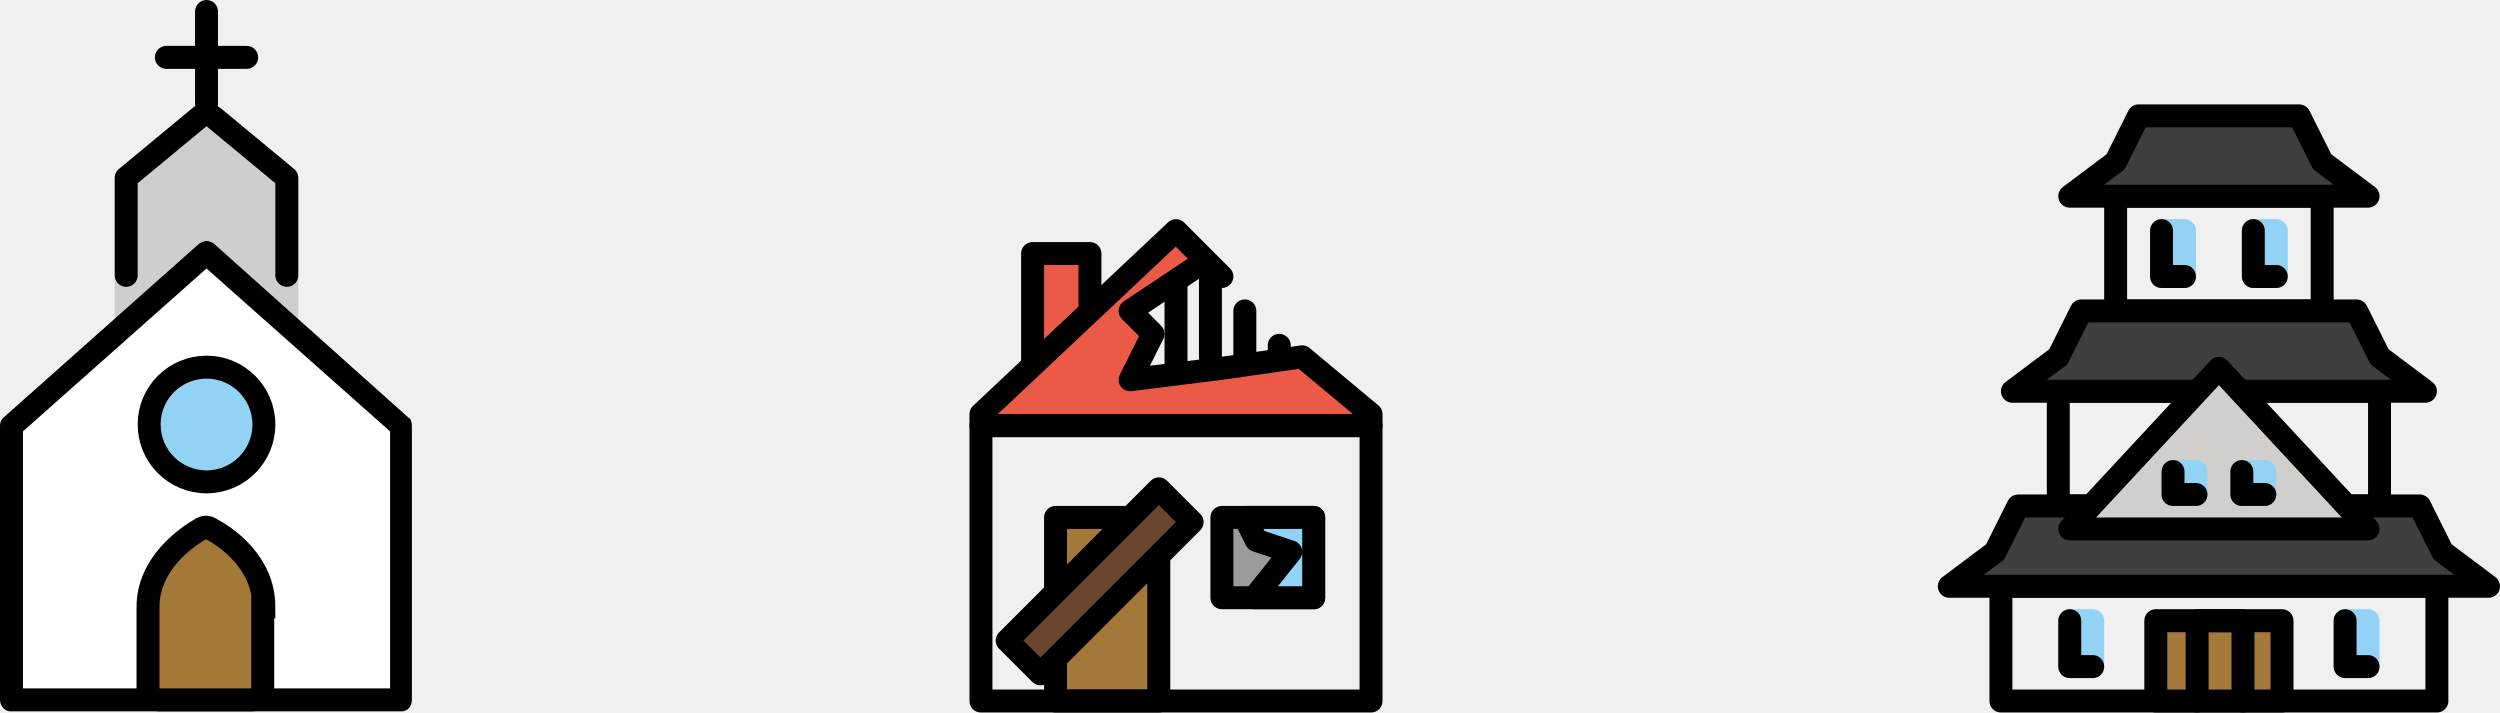
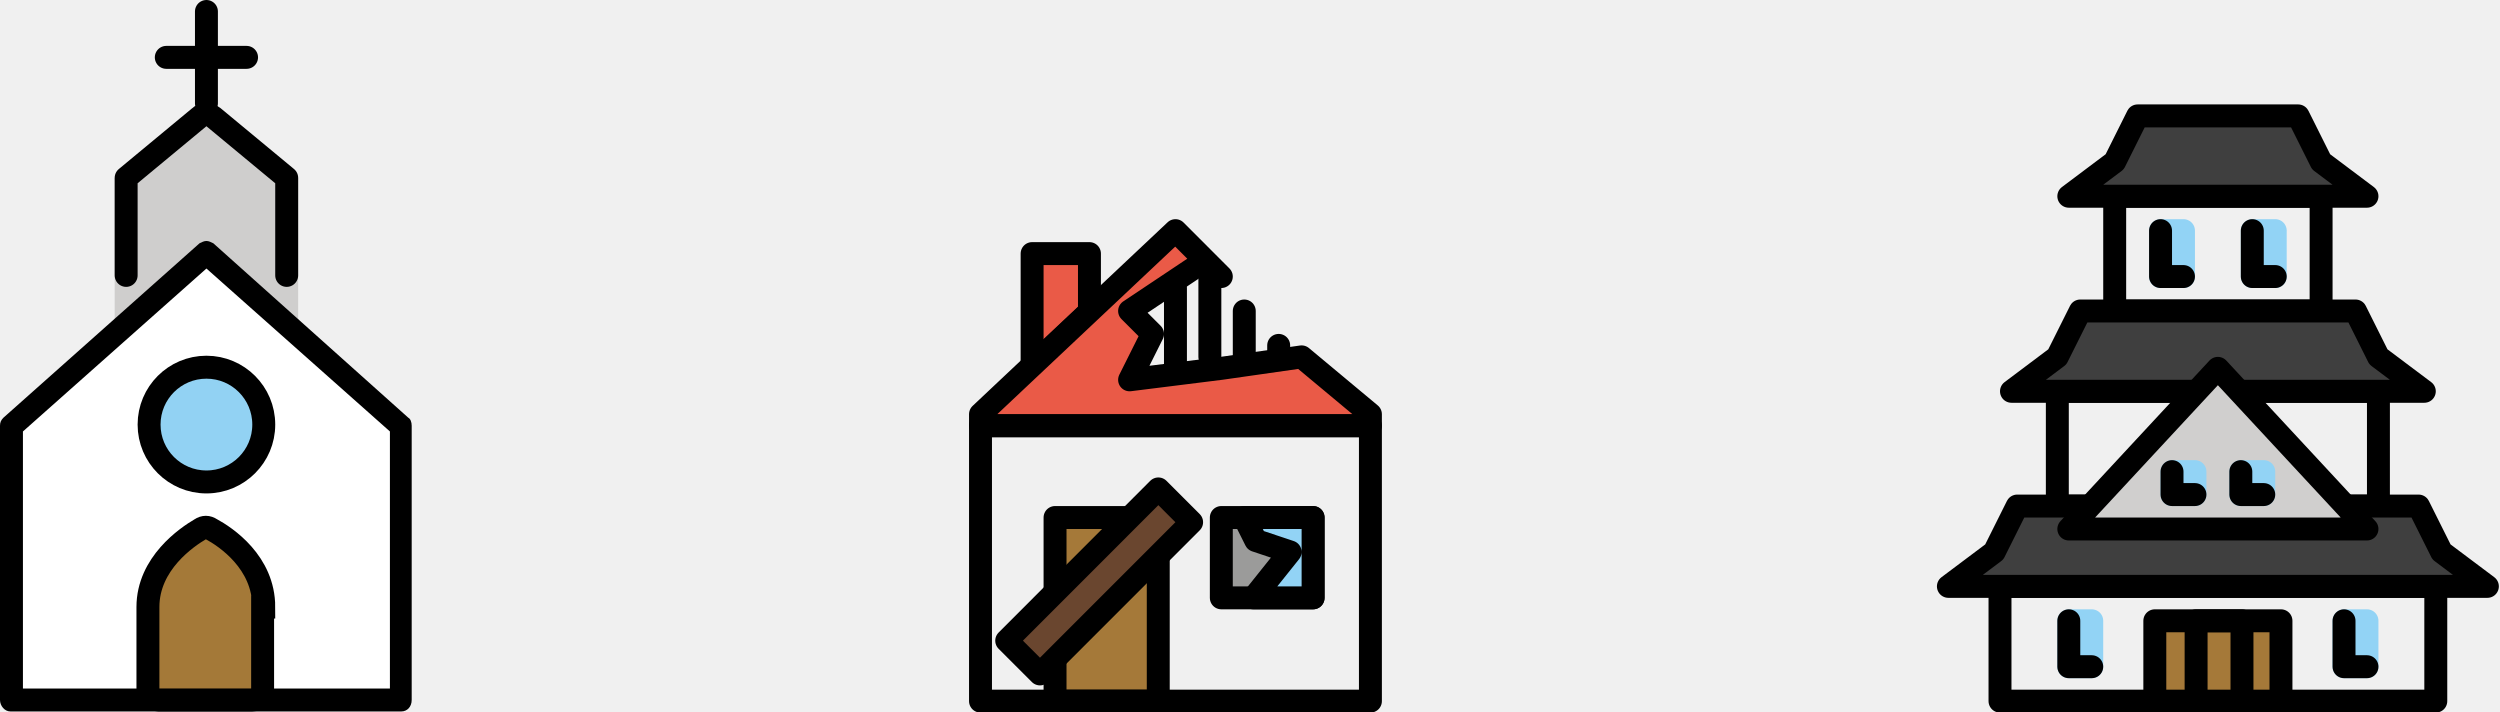
- <svg xmlns="http://www.w3.org/2000/svg" version="1.1" id="Ebene_1" x="0px" y="0px" width="217.9px" height="62.1px" viewBox="0 0 217.9 62.1" enable-background="new 0 0 217.9 62.1" xml:space="preserve">
-   <path fill="#CFCECD" d="M26,31V15.9v-0.4l-7.3-5.3c-0.4-0.3-1-0.3-1.4,0L10,15.5v0.4V31" />
-   <g>
-     <polygon fill="#FFFFFF" points="0.9,61 1,37.1 18,22 35,37.1 35,61  " />
-     <path d="M18,23.4l16,14.2V60H2V37.6L18,23.4 M18,21c-0.2,0-0.4,0.1-0.6,0.2L0.3,36.4C0.1,36.6,0,36.8,0,37.1V61c0,0.5,0.4,1,0.9,1   h34.1c0.5,0,0.9-0.4,0.9-1V37.1c0-0.3-0.1-0.6-0.3-0.7L18.6,21.2C18.4,21.1,18.2,21,18,21L18,21z" />
-   </g>
-   <path fill="none" stroke="#000000" stroke-width="2" stroke-linecap="round" stroke-linejoin="round" stroke-miterlimit="10" d="  M25,24v-8.1v-0.4l-6.4-5.3c-0.4-0.3-0.9-0.3-1.2,0L11,15.5v0.4V24" />
-   <line fill="none" stroke="#000000" stroke-width="2" stroke-linecap="round" stroke-miterlimit="10" x1="18" y1="9" x2="18" y2="1" />
-   <line fill="none" stroke="#000000" stroke-width="2" stroke-linecap="round" stroke-miterlimit="10" x1="14.5" y1="5" x2="21.5" y2="5" />
-   <path fill="#A47938" stroke="#000000" stroke-width="2" stroke-linecap="round" stroke-miterlimit="10" d="M23,52.9  c0-3.9-3.3-6.1-4.6-6.8c-0.3-0.2-0.6-0.2-0.9,0c-1.2,0.7-4.6,3-4.6,6.8V60c0,0.5,0.4,1,0.9,1h8.2c0.5,0,0.9-0.4,0.9-1V52.9z" />
-   <circle fill="#92D2F3" stroke="#000000" stroke-width="2" stroke-miterlimit="10" cx="18" cy="37" r="5" />
-   <g>
-     <polygon fill="#EA5A47" stroke="#000000" stroke-width="2" stroke-linejoin="round" stroke-miterlimit="10" points="95,27.2    90,31.9 90,22.1 95,22.1  " />
-     <rect x="92" y="45.1" fill="#A57939" stroke="#000000" stroke-width="2" stroke-linecap="round" stroke-linejoin="round" stroke-miterlimit="10" width="9" height="16" />
-     <polygon fill="#9B9B9A" stroke="#000000" stroke-width="2" stroke-linecap="round" stroke-linejoin="round" stroke-miterlimit="10" points="   114.5,52.1 109.3,52.1 106.5,52.1 106.5,45.1 108.5,45.1 114.5,45.1  " />
-     <rect x="86.5" y="48.6" transform="matrix(0.7071 -0.7071 0.7071 0.7071 -7.7432 82.6304)" fill="#6A462F" stroke="#000000" stroke-width="2" stroke-linecap="round" stroke-linejoin="round" stroke-miterlimit="10" width="18.7" height="4.1" />
-     <polygon fill="#92D3F5" stroke="#000000" stroke-width="2" stroke-linecap="round" stroke-linejoin="round" stroke-miterlimit="10" points="   109.3,52.1 112.5,48.1 109.5,47.1 108.5,45.1 114.5,45.1 114.5,52.1  " />
-     <line fill="none" stroke="#000000" stroke-width="2" stroke-linecap="round" stroke-linejoin="round" stroke-miterlimit="10" x1="108.5" y1="27.1" x2="108.5" y2="31.1" />
-     <line fill="none" stroke="#000000" stroke-width="2" stroke-linecap="round" stroke-linejoin="round" stroke-miterlimit="10" x1="111.5" y1="30.1" x2="111.5" y2="31.1" />
-     <line fill="none" stroke="#000000" stroke-width="2" stroke-linecap="round" stroke-linejoin="round" stroke-miterlimit="10" x1="105.5" y1="24.1" x2="105.5" y2="31.1" />
-     <polyline fill="#EA5A47" stroke="#000000" stroke-width="2" stroke-linecap="round" stroke-linejoin="round" stroke-miterlimit="10" points="   106.5,24.1 102.5,20.1 85.5,36.1 85.5,37.1 119.5,37.1 119.5,36.1 113.5,31.1 106.5,32.1 98.5,33.1 100.5,29.1 98.5,27.1    105.1,22.7  " />
-     <line fill="none" stroke="#000000" stroke-width="2" stroke-linecap="round" stroke-linejoin="round" stroke-miterlimit="10" x1="102.5" y1="25.1" x2="102.5" y2="32.1" />
-     <rect x="85.5" y="37.1" fill="none" stroke="#000000" stroke-width="2" stroke-linecap="round" stroke-linejoin="round" stroke-miterlimit="10" width="34" height="24" />
-   </g>
-   <g>
-     <rect x="174.4" y="51.1" fill="none" stroke="#000000" stroke-width="2" stroke-linecap="round" stroke-linejoin="round" stroke-miterlimit="10" width="38" height="10" />
-     <rect x="179.4" y="34.1" fill="none" stroke="#000000" stroke-width="2" stroke-linecap="round" stroke-linejoin="round" stroke-miterlimit="10" width="28" height="10" />
-     <rect x="184.4" y="17.1" fill="none" stroke="#000000" stroke-width="2" stroke-linecap="round" stroke-linejoin="round" stroke-miterlimit="10" width="18" height="10" />
-     <polygon fill="#3F3F3F" stroke="#000000" stroke-width="2" stroke-linecap="round" stroke-linejoin="round" stroke-miterlimit="10" points="   211.4,34.1 175.4,34.1 179.4,31.1 181.4,27.1 205.4,27.1 207.4,31.1  " />
-     <polygon fill="#3F3F3F" stroke="#000000" stroke-width="2" stroke-linecap="round" stroke-linejoin="round" stroke-miterlimit="10" points="   216.9,51.1 169.9,51.1 173.9,48.1 175.9,44.1 210.9,44.1 212.9,48.1  " />
-     <polygon fill="#3F3F3F" stroke="#000000" stroke-width="2" stroke-linecap="round" stroke-linejoin="round" stroke-miterlimit="10" points="   206.4,17.1 180.4,17.1 184.4,14.1 186.4,10.1 200.4,10.1 202.4,14.1  " />
-     <polygon fill="#A57939" stroke="#000000" stroke-width="2" stroke-linecap="round" stroke-linejoin="round" stroke-miterlimit="10" points="   198.9,61.1 187.9,61.1 187.9,54.1 191.5,54.1 198.9,54.1  " />
-     <polyline fill="none" stroke="#000000" stroke-width="2" stroke-linecap="round" stroke-linejoin="round" stroke-miterlimit="10" points="   191.5,61.1 191.5,54.1 195.5,54.1 195.5,61.1  " />
-     <rect x="180.4" y="54.1" fill="none" stroke="#92D3F5" stroke-width="2" stroke-linecap="round" stroke-linejoin="round" stroke-miterlimit="10" width="2" height="4" />
-     <rect x="192.4" y="37.1" fill="none" stroke="#000000" stroke-width="2" stroke-linecap="round" stroke-linejoin="round" stroke-miterlimit="10" width="2" height="4" />
-     <rect x="188.4" y="20.1" fill="none" stroke="#92D3F5" stroke-width="2" stroke-linecap="round" stroke-linejoin="round" stroke-miterlimit="10" width="2" height="4" />
-     <rect x="196.4" y="20.1" fill="none" stroke="#92D3F5" stroke-width="2" stroke-linecap="round" stroke-linejoin="round" stroke-miterlimit="10" width="2" height="4" />
-     <rect x="204.4" y="54.1" fill="none" stroke="#92D3F5" stroke-width="2" stroke-linecap="round" stroke-linejoin="round" stroke-miterlimit="10" width="2" height="4" />
-     <polygon fill="#D0CFCE" stroke="#000000" stroke-width="2" stroke-linecap="round" stroke-linejoin="round" stroke-miterlimit="10" points="   193.4,32.1 180.4,46.1 206.4,46.1  " />
-     <rect x="189.4" y="41.1" fill="none" stroke="#92D3F5" stroke-width="2" stroke-linecap="round" stroke-linejoin="round" stroke-miterlimit="10" width="2" height="2" />
-     <rect x="195.4" y="41.1" fill="none" stroke="#92D3F5" stroke-width="2" stroke-linecap="round" stroke-linejoin="round" stroke-miterlimit="10" width="2" height="2" />
-     <polyline fill="none" stroke="#000000" stroke-width="2" stroke-linecap="round" stroke-linejoin="round" stroke-miterlimit="10" points="   182.4,58.1 180.4,58.1 180.4,54.1  " />
-     <polyline fill="none" stroke="#000000" stroke-width="2" stroke-linecap="round" stroke-linejoin="round" stroke-miterlimit="10" points="   190.4,24.1 188.4,24.1 188.4,20.1  " />
-     <polyline fill="none" stroke="#000000" stroke-width="2" stroke-linecap="round" stroke-linejoin="round" stroke-miterlimit="10" points="   198.4,24.1 196.4,24.1 196.4,20.1  " />
-     <polyline fill="none" stroke="#000000" stroke-width="2" stroke-linecap="round" stroke-linejoin="round" stroke-miterlimit="10" points="   206.4,58.1 204.4,58.1 204.4,54.1  " />
-     <polyline fill="none" stroke="#000000" stroke-width="2" stroke-linecap="round" stroke-linejoin="round" stroke-miterlimit="10" points="   191.4,43.1 189.4,43.1 189.4,41.1  " />
-     <polyline fill="none" stroke="#000000" stroke-width="2" stroke-linecap="round" stroke-linejoin="round" stroke-miterlimit="10" points="   197.4,43.1 195.4,43.1 195.4,41.1  " />
+ <svg xmlns="http://www.w3.org/2000/svg" width="630px" height="px" viewBox="0 0 629 179" version="1.1">
+   <g id="surface1">
+     <path style=" stroke:none;fill-rule:nonzero;fill:rgb(81.176%,80.784%,80.392%);fill-opacity:1;" d="M 75.02 89.5 L 75.02 44.75 L 53.957 29.449 C 52.801 28.582 51.07 28.582 49.918 29.449 L 28.852 44.75 L 28.852 89.5 " />
+     <path style=" stroke:none;fill-rule:nonzero;fill:rgb(100%,100%,100%);fill-opacity:1;" d="M 2.598 176.113 L 2.887 107.109 L 51.938 63.516 L 100.984 107.109 L 100.984 176.113 Z M 2.598 176.113 " />
+     <path style=" stroke:none;fill-rule:nonzero;fill:rgb(0%,0%,0%);fill-opacity:1;" d="M 51.938 67.559 L 98.102 108.555 L 98.102 173.227 L 5.77 173.227 L 5.77 108.555 L 51.938 67.559 M 51.938 60.629 C 51.359 60.629 50.781 60.918 50.203 61.207 L 0.867 105.09 C 0.289 105.668 0 106.246 0 107.109 L 0 176.113 C 0 177.555 1.152 179 2.598 179 L 100.984 179 C 102.43 179 103.582 177.844 103.582 176.113 L 103.582 107.109 C 103.582 106.246 103.293 105.379 102.719 105.09 L 53.668 61.207 C 53.09 60.918 52.512 60.629 51.938 60.629 Z M 51.938 60.629 " />
+     <path style="fill:none;stroke-width:2;stroke-linecap:round;stroke-linejoin:round;stroke:rgb(0%,0%,0%);stroke-opacity:1;stroke-miterlimit:10;" d="M 25 24 L 25 15.5 L 18.6 10.2 C 18.2 9.9 17.7 9.9 17.399 10.2 L 11 15.5 L 11 24 " transform="matrix(2.885321,0,0,2.887097,0,0)" />
+     <path style="fill:none;stroke-width:2;stroke-linecap:round;stroke-linejoin:miter;stroke:rgb(0%,0%,0%);stroke-opacity:1;stroke-miterlimit:10;" d="M 18.001 9 L 18.001 1 " transform="matrix(2.885321,0,0,2.887097,0,0)" />
+     <path style="fill:none;stroke-width:2;stroke-linecap:round;stroke-linejoin:miter;stroke:rgb(0%,0%,0%);stroke-opacity:1;stroke-miterlimit:10;" d="M 14.5 4.999 L 21.5 4.999 " transform="matrix(2.885321,0,0,2.887097,0,0)" />
+     <path style="fill-rule:nonzero;fill:rgb(64.314%,47.451%,21.961%);fill-opacity:1;stroke-width:2;stroke-linecap:round;stroke-linejoin:miter;stroke:rgb(0%,0%,0%);stroke-opacity:1;stroke-miterlimit:10;" d="M 23 52.9 C 23 49 19.7 46.8 18.4 46.1 C 18.099 45.901 17.8 45.901 17.5 46.1 C 16.3 46.8 12.899 49.1 12.899 52.9 L 12.899 60 C 12.899 60.5 13.3 61 13.8 61 L 22 61 C 22.499 61 22.9 60.6 22.9 60 L 22.9 52.9 Z M 23 52.9 " transform="matrix(2.885321,0,0,2.887097,0,0)" />
+     <path style="fill-rule:nonzero;fill:rgb(57.255%,82.353%,95.294%);fill-opacity:1;stroke-width:2;stroke-linecap:butt;stroke-linejoin:miter;stroke:rgb(0%,0%,0%);stroke-opacity:1;stroke-miterlimit:10;" d="M 23 37.001 C 23 39.762 20.761 42 18.001 42 C 15.239 42 13 39.762 13 37.001 C 13 34.239 15.239 32 18.001 32 C 20.761 32 23 34.239 23 37.001 Z M 23 37.001 " transform="matrix(2.885321,0,0,2.887097,0,0)" />
+     <path style="fill-rule:nonzero;fill:rgb(91.765%,35.294%,27.843%);fill-opacity:1;stroke-width:2;stroke-linecap:butt;stroke-linejoin:round;stroke:rgb(0%,0%,0%);stroke-opacity:1;stroke-miterlimit:10;" d="M 95 27.199 L 90 31.9 L 90 22.1 L 95 22.1 Z M 95 27.199 " transform="matrix(2.885321,0,0,2.887097,0,0)" />
+     <path style="fill-rule:nonzero;fill:rgb(64.706%,47.451%,22.353%);fill-opacity:1;stroke-width:2;stroke-linecap:round;stroke-linejoin:round;stroke:rgb(0%,0%,0%);stroke-opacity:1;stroke-miterlimit:10;" d="M 92 45.1 L 101 45.1 L 101 61.1 L 92 61.1 Z M 92 45.1 " transform="matrix(2.885321,0,0,2.887097,0,0)" />
+     <path style="fill-rule:nonzero;fill:rgb(60.784%,60.784%,60.392%);fill-opacity:1;stroke-width:2;stroke-linecap:round;stroke-linejoin:round;stroke:rgb(0%,0%,0%);stroke-opacity:1;stroke-miterlimit:10;" d="M 114.501 52.1 L 106.499 52.1 L 106.499 45.1 L 114.501 45.1 Z M 114.501 52.1 " transform="matrix(2.885321,0,0,2.887097,0,0)" />
+     <path style="fill-rule:nonzero;fill:rgb(41.569%,27.451%,18.431%);fill-opacity:1;stroke-width:2;stroke-linecap:round;stroke-linejoin:round;stroke:rgb(0%,0%,0%);stroke-opacity:1;stroke-miterlimit:10;" d="M 86.499 48.6 L 105.2 48.6 L 105.2 52.701 L 86.501 52.7 Z M 86.499 48.6 " transform="matrix(2.040211,-2.041466,2.040211,2.041466,-22.34162,238.562)" />
+     <path style="fill-rule:nonzero;fill:rgb(57.255%,82.745%,96.078%);fill-opacity:1;stroke-width:2;stroke-linecap:round;stroke-linejoin:round;stroke:rgb(0%,0%,0%);stroke-opacity:1;stroke-miterlimit:10;" d="M 109.301 52.1 L 112.5 48.101 L 109.5 47.099 L 108.5 45.1 L 114.501 45.1 L 114.501 52.1 Z M 109.301 52.1 " transform="matrix(2.885321,0,0,2.887097,0,0)" />
+     <path style="fill:none;stroke-width:2;stroke-linecap:round;stroke-linejoin:round;stroke:rgb(0%,0%,0%);stroke-opacity:1;stroke-miterlimit:10;" d="M 108.5 27.101 L 108.5 31.1 " transform="matrix(2.885321,0,0,2.887097,0,0)" />
+     <path style="fill:none;stroke-width:2;stroke-linecap:round;stroke-linejoin:round;stroke:rgb(0%,0%,0%);stroke-opacity:1;stroke-miterlimit:10;" d="M 111.501 30.1 L 111.501 31.1 " transform="matrix(2.885321,0,0,2.887097,0,0)" />
+     <path style="fill:none;stroke-width:2;stroke-linecap:round;stroke-linejoin:round;stroke:rgb(0%,0%,0%);stroke-opacity:1;stroke-miterlimit:10;" d="M 105.5 24.1 L 105.5 31.1 " transform="matrix(2.885321,0,0,2.887097,0,0)" />
+     <path style="fill-rule:nonzero;fill:rgb(91.765%,35.294%,27.843%);fill-opacity:1;stroke-width:2;stroke-linecap:round;stroke-linejoin:round;stroke:rgb(0%,0%,0%);stroke-opacity:1;stroke-miterlimit:10;" d="M 106.499 24.1 L 102.5 20.1 L 85.5 36.099 L 85.5 37.099 L 119.5 37.099 L 119.5 36.099 L 113.5 31.1 L 106.499 32.1 L 98.5 33.1 L 100.501 29.1 L 98.5 27.101 L 105.1 22.699 " transform="matrix(2.885321,0,0,2.887097,0,0)" />
+     <path style="fill:none;stroke-width:2;stroke-linecap:round;stroke-linejoin:round;stroke:rgb(0%,0%,0%);stroke-opacity:1;stroke-miterlimit:10;" d="M 102.5 25.1 L 102.5 32.1 " transform="matrix(2.885321,0,0,2.887097,0,0)" />
+     <path style="fill:none;stroke-width:2;stroke-linecap:round;stroke-linejoin:round;stroke:rgb(0%,0%,0%);stroke-opacity:1;stroke-miterlimit:10;" d="M 85.5 37.099 L 119.5 37.099 L 119.5 61.1 L 85.5 61.1 Z M 85.5 37.099 " transform="matrix(2.885321,0,0,2.887097,0,0)" />
+     <path style="fill:none;stroke-width:2;stroke-linecap:round;stroke-linejoin:round;stroke:rgb(0%,0%,0%);stroke-opacity:1;stroke-miterlimit:10;" d="M 174.4 51.1 L 212.401 51.1 L 212.401 61.1 L 174.4 61.1 Z M 174.4 51.1 " transform="matrix(2.885321,0,0,2.887097,0,0)" />
+     <path style="fill:none;stroke-width:2;stroke-linecap:round;stroke-linejoin:round;stroke:rgb(0%,0%,0%);stroke-opacity:1;stroke-miterlimit:10;" d="M 179.399 34.1 L 207.399 34.1 L 207.399 44.1 L 179.399 44.1 Z M 179.399 34.1 " transform="matrix(2.885321,0,0,2.887097,0,0)" />
+     <path style="fill:none;stroke-width:2;stroke-linecap:round;stroke-linejoin:round;stroke:rgb(0%,0%,0%);stroke-opacity:1;stroke-miterlimit:10;" d="M 184.401 17.101 L 202.4 17.101 L 202.4 27.101 L 184.401 27.101 Z M 184.401 17.101 " transform="matrix(2.885321,0,0,2.887097,0,0)" />
+     <path style="fill-rule:nonzero;fill:rgb(24.706%,24.706%,24.706%);fill-opacity:1;stroke-width:2;stroke-linecap:round;stroke-linejoin:round;stroke:rgb(0%,0%,0%);stroke-opacity:1;stroke-miterlimit:10;" d="M 211.4 34.1 L 175.4 34.1 L 179.399 31.1 L 181.4 27.101 L 205.4 27.101 L 207.399 31.1 Z M 211.4 34.1 " transform="matrix(2.885321,0,0,2.887097,0,0)" />
+     <path style="fill-rule:nonzero;fill:rgb(24.706%,24.706%,24.706%);fill-opacity:1;stroke-width:2;stroke-linecap:round;stroke-linejoin:round;stroke:rgb(0%,0%,0%);stroke-opacity:1;stroke-miterlimit:10;" d="M 216.899 51.1 L 169.9 51.1 L 173.9 48.101 L 175.9 44.1 L 210.9 44.1 L 212.9 48.101 Z M 216.899 51.1 " transform="matrix(2.885321,0,0,2.887097,0,0)" />
+     <path style="fill-rule:nonzero;fill:rgb(24.706%,24.706%,24.706%);fill-opacity:1;stroke-width:2;stroke-linecap:round;stroke-linejoin:round;stroke:rgb(0%,0%,0%);stroke-opacity:1;stroke-miterlimit:10;" d="M 206.4 17.101 L 180.4 17.101 L 184.401 14.1 L 186.4 10.1 L 200.4 10.1 L 202.4 14.1 Z M 206.4 17.101 " transform="matrix(2.885321,0,0,2.887097,0,0)" />
+     <path style="fill-rule:nonzero;fill:rgb(64.706%,47.451%,22.353%);fill-opacity:1;stroke-width:2;stroke-linecap:round;stroke-linejoin:round;stroke:rgb(0%,0%,0%);stroke-opacity:1;stroke-miterlimit:10;" d="M 198.9 61.1 L 187.9 61.1 L 187.9 54.1 L 198.9 54.1 Z M 198.9 61.1 " transform="matrix(2.885321,0,0,2.887097,0,0)" />
+     <path style="fill:none;stroke-width:2;stroke-linecap:round;stroke-linejoin:round;stroke:rgb(0%,0%,0%);stroke-opacity:1;stroke-miterlimit:10;" d="M 191.5 61.1 L 191.5 54.1 L 195.501 54.1 L 195.501 61.1 " transform="matrix(2.885321,0,0,2.887097,0,0)" />
+     <path style="fill:none;stroke-width:2;stroke-linecap:round;stroke-linejoin:round;stroke:rgb(57.255%,82.745%,96.078%);stroke-opacity:1;stroke-miterlimit:10;" d="M 180.4 54.1 L 182.4 54.1 L 182.4 58.101 L 180.4 58.101 Z M 180.4 54.1 " transform="matrix(2.885321,0,0,2.887097,0,0)" />
+     <path style="fill:none;stroke-width:2;stroke-linecap:round;stroke-linejoin:round;stroke:rgb(0%,0%,0%);stroke-opacity:1;stroke-miterlimit:10;" d="M 192.4 37.099 L 194.4 37.099 L 194.4 41.1 L 192.4 41.1 Z M 192.4 37.099 " transform="matrix(2.885321,0,0,2.887097,0,0)" />
+     <path style="fill:none;stroke-width:2;stroke-linecap:round;stroke-linejoin:round;stroke:rgb(57.255%,82.745%,96.078%);stroke-opacity:1;stroke-miterlimit:10;" d="M 188.4 20.1 L 190.399 20.1 L 190.399 24.1 L 188.4 24.1 Z M 188.4 20.1 " transform="matrix(2.885321,0,0,2.887097,0,0)" />
+     <path style="fill:none;stroke-width:2;stroke-linecap:round;stroke-linejoin:round;stroke:rgb(57.255%,82.745%,96.078%);stroke-opacity:1;stroke-miterlimit:10;" d="M 196.4 20.1 L 198.401 20.1 L 198.401 24.1 L 196.4 24.1 Z M 196.4 20.1 " transform="matrix(2.885321,0,0,2.887097,0,0)" />
+     <path style="fill:none;stroke-width:2;stroke-linecap:round;stroke-linejoin:round;stroke:rgb(57.255%,82.745%,96.078%);stroke-opacity:1;stroke-miterlimit:10;" d="M 204.399 54.1 L 206.4 54.1 L 206.4 58.101 L 204.399 58.101 Z M 204.399 54.1 " transform="matrix(2.885321,0,0,2.887097,0,0)" />
+     <path style="fill-rule:nonzero;fill:rgb(81.569%,81.176%,80.784%);fill-opacity:1;stroke-width:2;stroke-linecap:round;stroke-linejoin:round;stroke:rgb(0%,0%,0%);stroke-opacity:1;stroke-miterlimit:10;" d="M 193.399 32.1 L 180.4 46.1 L 206.4 46.1 Z M 193.399 32.1 " transform="matrix(2.885321,0,0,2.887097,0,0)" />
+     <path style="fill:none;stroke-width:2;stroke-linecap:round;stroke-linejoin:round;stroke:rgb(57.255%,82.745%,96.078%);stroke-opacity:1;stroke-miterlimit:10;" d="M 189.4 41.1 L 191.4 41.1 L 191.4 43.1 L 189.4 43.1 Z M 189.4 41.1 " transform="matrix(2.885321,0,0,2.887097,0,0)" />
+     <path style="fill:none;stroke-width:2;stroke-linecap:round;stroke-linejoin:round;stroke:rgb(57.255%,82.745%,96.078%);stroke-opacity:1;stroke-miterlimit:10;" d="M 195.4 41.1 L 197.4 41.1 L 197.4 43.1 L 195.4 43.1 Z M 195.4 41.1 " transform="matrix(2.885321,0,0,2.887097,0,0)" />
+     <path style="fill:none;stroke-width:2;stroke-linecap:round;stroke-linejoin:round;stroke:rgb(0%,0%,0%);stroke-opacity:1;stroke-miterlimit:10;" d="M 182.4 58.101 L 180.4 58.101 L 180.4 54.1 " transform="matrix(2.885321,0,0,2.887097,0,0)" />
+     <path style="fill:none;stroke-width:2;stroke-linecap:round;stroke-linejoin:round;stroke:rgb(0%,0%,0%);stroke-opacity:1;stroke-miterlimit:10;" d="M 190.399 24.1 L 188.4 24.1 L 188.4 20.1 " transform="matrix(2.885321,0,0,2.887097,0,0)" />
+     <path style="fill:none;stroke-width:2;stroke-linecap:round;stroke-linejoin:round;stroke:rgb(0%,0%,0%);stroke-opacity:1;stroke-miterlimit:10;" d="M 198.401 24.1 L 196.4 24.1 L 196.4 20.1 " transform="matrix(2.885321,0,0,2.887097,0,0)" />
+     <path style="fill:none;stroke-width:2;stroke-linecap:round;stroke-linejoin:round;stroke:rgb(0%,0%,0%);stroke-opacity:1;stroke-miterlimit:10;" d="M 206.4 58.101 L 204.399 58.101 L 204.399 54.1 " transform="matrix(2.885321,0,0,2.887097,0,0)" />
+     <path style="fill:none;stroke-width:2;stroke-linecap:round;stroke-linejoin:round;stroke:rgb(0%,0%,0%);stroke-opacity:1;stroke-miterlimit:10;" d="M 191.4 43.1 L 189.4 43.1 L 189.4 41.1 " transform="matrix(2.885321,0,0,2.887097,0,0)" />
+     <path style="fill:none;stroke-width:2;stroke-linecap:round;stroke-linejoin:round;stroke:rgb(0%,0%,0%);stroke-opacity:1;stroke-miterlimit:10;" d="M 197.4 43.1 L 195.4 43.1 L 195.4 41.1 " transform="matrix(2.885321,0,0,2.887097,0,0)" />
  </g>
</svg>
